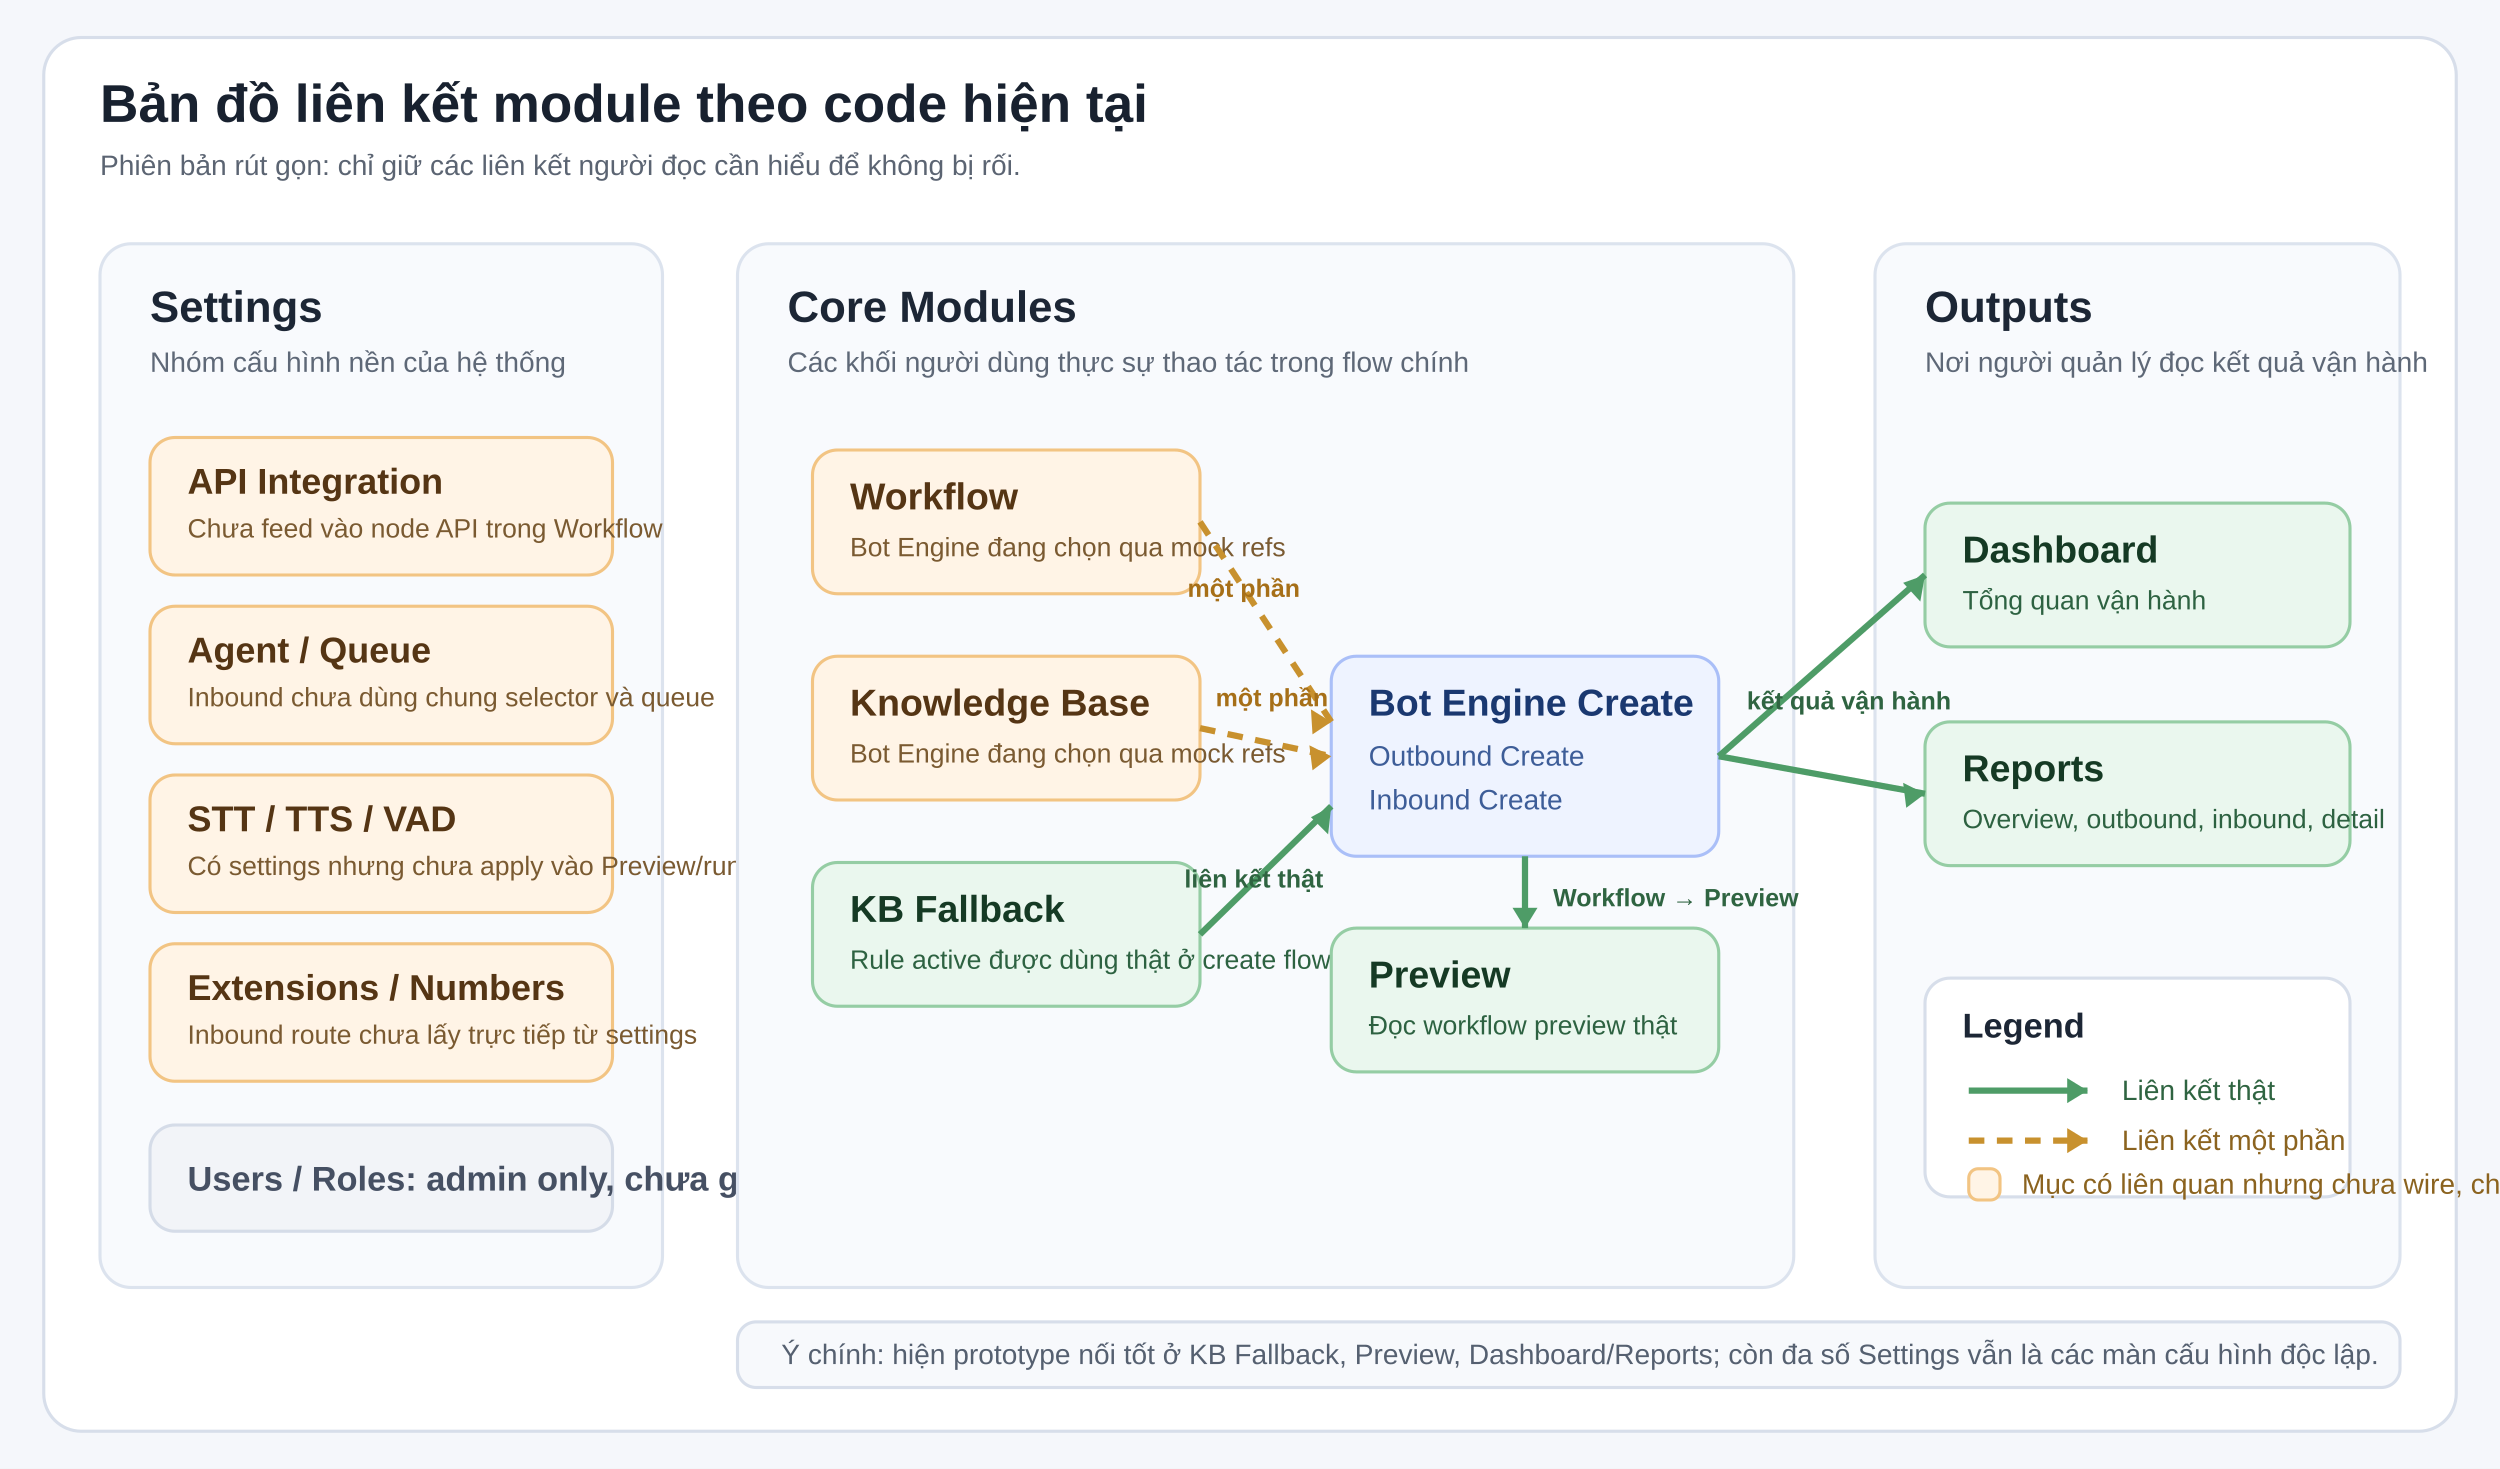
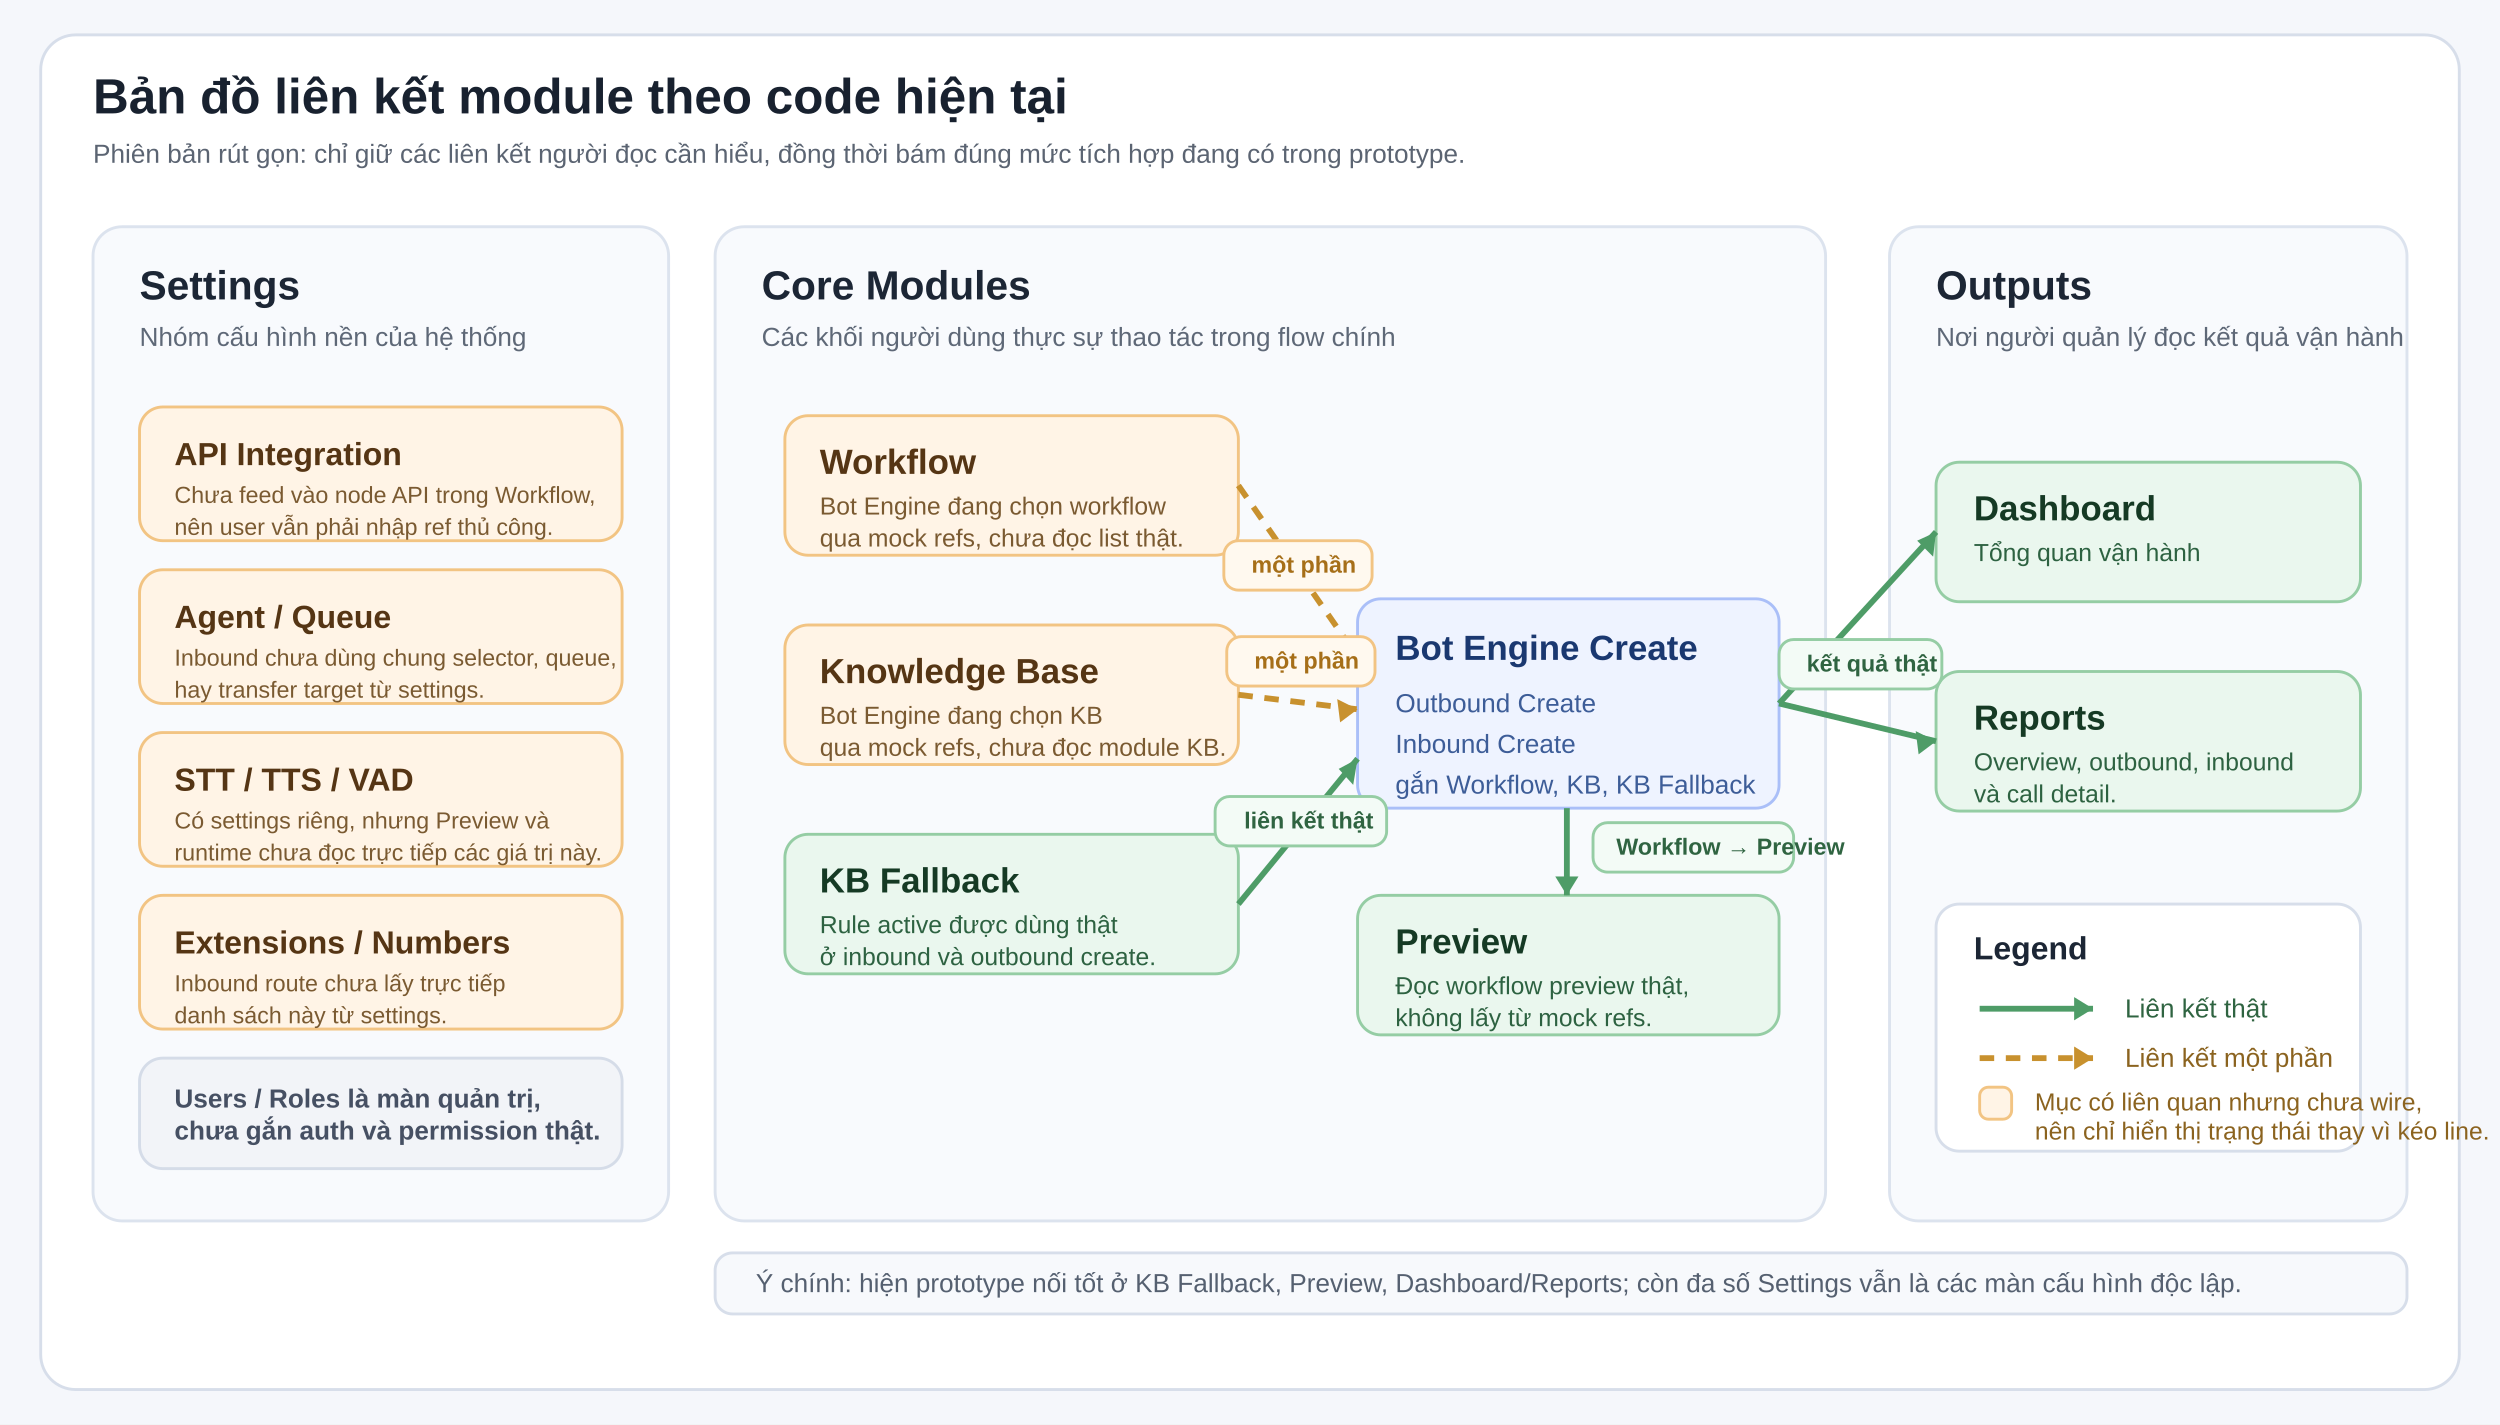
- <svg xmlns="http://www.w3.org/2000/svg" width="1600" height="940" viewBox="0 0 1600 940" fill="none">
-   <rect width="1600" height="940" fill="#F5F7FB" />
-   <rect x="28" y="24" width="1544" height="892" rx="24" fill="#FFFFFF" stroke="#D7DEEA" stroke-width="2" />
+ <svg xmlns="http://www.w3.org/2000/svg" width="1720" height="980" viewBox="0 0 1720 980" fill="none">
+   <rect width="1720" height="980" fill="#F5F7FB" />
+   <rect x="28" y="24" width="1664" height="932" rx="24" fill="#FFFFFF" stroke="#D7DEEA" stroke-width="2" />
  <text x="64" y="78" fill="#18212F" font-family="Arial, sans-serif" font-size="34" font-weight="700">Bản đồ liên kết module theo code hiện tại</text>
-   <text x="64" y="112" fill="#5B6472" font-family="Arial, sans-serif" font-size="18">Phiên bản rút gọn: chỉ giữ các liên kết người đọc cần hiểu để không bị rối.</text>
-   <rect x="64" y="156" width="360" height="668" rx="20" fill="#F8FAFD" stroke="#DCE3EE" stroke-width="2" />
+   <text x="64" y="112" fill="#5B6472" font-family="Arial, sans-serif" font-size="18">Phiên bản rút gọn: chỉ giữ các liên kết người đọc cần hiểu, đồng thời bám đúng mức tích hợp đang có trong prototype.</text>
+   <rect x="64" y="156" width="396" height="684" rx="20" fill="#F8FAFD" stroke="#DCE3EE" stroke-width="2" />
  <text x="96" y="206" fill="#1C2635" font-family="Arial, sans-serif" font-size="28" font-weight="700">Settings</text>
  <text x="96" y="238" fill="#5E6877" font-family="Arial, sans-serif" font-size="18">Nhóm cấu hình nền của hệ thống</text>
-   <rect x="96" y="280" width="296" height="88" rx="16" fill="#FFF4E6" stroke="#F2C483" stroke-width="2" />
-   <text x="120" y="316" fill="#553514" font-family="Arial, sans-serif" font-size="23" font-weight="700">API Integration</text>
-   <text x="120" y="344" fill="#7A5A31" font-family="Arial, sans-serif" font-size="17">Chưa feed vào node API trong Workflow</text>
-   <rect x="96" y="388" width="296" height="88" rx="16" fill="#FFF4E6" stroke="#F2C483" stroke-width="2" />
-   <text x="120" y="424" fill="#553514" font-family="Arial, sans-serif" font-size="23" font-weight="700">Agent / Queue</text>
-   <text x="120" y="452" fill="#7A5A31" font-family="Arial, sans-serif" font-size="17">Inbound chưa dùng chung selector và queue</text>
-   <rect x="96" y="496" width="296" height="88" rx="16" fill="#FFF4E6" stroke="#F2C483" stroke-width="2" />
-   <text x="120" y="532" fill="#553514" font-family="Arial, sans-serif" font-size="23" font-weight="700">STT / TTS / VAD</text>
-   <text x="120" y="560" fill="#7A5A31" font-family="Arial, sans-serif" font-size="17">Có settings nhưng chưa apply vào Preview/runtime</text>
-   <rect x="96" y="604" width="296" height="88" rx="16" fill="#FFF4E6" stroke="#F2C483" stroke-width="2" />
-   <text x="120" y="640" fill="#553514" font-family="Arial, sans-serif" font-size="23" font-weight="700">Extensions / Numbers</text>
-   <text x="120" y="668" fill="#7A5A31" font-family="Arial, sans-serif" font-size="17">Inbound route chưa lấy trực tiếp từ settings</text>
-   <rect x="96" y="720" width="296" height="68" rx="16" fill="#F2F4F8" stroke="#D5DCE8" stroke-width="2" />
-   <text x="120" y="762" fill="#465063" font-family="Arial, sans-serif" font-size="22" font-weight="700">Users / Roles: admin only, chưa gắn auth thật</text>
-   <rect x="472" y="156" width="676" height="668" rx="20" fill="#F8FAFD" stroke="#DCE3EE" stroke-width="2" />
-   <text x="504" y="206" fill="#1C2635" font-family="Arial, sans-serif" font-size="28" font-weight="700">Core Modules</text>
-   <text x="504" y="238" fill="#5E6877" font-family="Arial, sans-serif" font-size="18">Các khối người dùng thực sự thao tác trong flow chính</text>
-   <rect x="520" y="288" width="248" height="92" rx="16" fill="#FFF4E6" stroke="#F2C483" stroke-width="2" />
-   <text x="544" y="326" fill="#553514" font-family="Arial, sans-serif" font-size="24" font-weight="700">Workflow</text>
-   <text x="544" y="356" fill="#7A5A31" font-family="Arial, sans-serif" font-size="17">Bot Engine đang chọn qua mock refs</text>
-   <rect x="520" y="420" width="248" height="92" rx="16" fill="#FFF4E6" stroke="#F2C483" stroke-width="2" />
-   <text x="544" y="458" fill="#553514" font-family="Arial, sans-serif" font-size="24" font-weight="700">Knowledge Base</text>
-   <text x="544" y="488" fill="#7A5A31" font-family="Arial, sans-serif" font-size="17">Bot Engine đang chọn qua mock refs</text>
-   <rect x="520" y="552" width="248" height="92" rx="16" fill="#EAF7EE" stroke="#95CDA4" stroke-width="2" />
-   <text x="544" y="590" fill="#153A24" font-family="Arial, sans-serif" font-size="24" font-weight="700">KB Fallback</text>
-   <text x="544" y="620" fill="#2D6241" font-family="Arial, sans-serif" font-size="17">Rule active được dùng thật ở create flow</text>
-   <rect x="852" y="420" width="248" height="128" rx="16" fill="#EEF3FF" stroke="#AABFF8" stroke-width="2" />
-   <text x="876" y="458" fill="#1A3870" font-family="Arial, sans-serif" font-size="24" font-weight="700">Bot Engine Create</text>
-   <text x="876" y="490" fill="#3D5D98" font-family="Arial, sans-serif" font-size="18">Outbound Create</text>
-   <text x="876" y="518" fill="#3D5D98" font-family="Arial, sans-serif" font-size="18">Inbound Create</text>
-   <rect x="852" y="594" width="248" height="92" rx="16" fill="#EAF7EE" stroke="#95CDA4" stroke-width="2" />
-   <text x="876" y="632" fill="#153A24" font-family="Arial, sans-serif" font-size="24" font-weight="700">Preview</text>
-   <text x="876" y="662" fill="#2D6241" font-family="Arial, sans-serif" font-size="17">Đọc workflow preview thật</text>
-   <line x1="768" y1="334" x2="852" y2="462" stroke="#C8912E" stroke-width="4" stroke-dasharray="10 8" />
-   <polygon points="852,462 839,454 840,470" fill="#C8912E" />
-   <text x="760" y="382" fill="#A66F18" font-family="Arial, sans-serif" font-size="16" font-weight="700">một phần</text>
-   <line x1="768" y1="466" x2="852" y2="484" stroke="#C8912E" stroke-width="4" stroke-dasharray="10 8" />
-   <polygon points="852,484 838,477 840,493" fill="#C8912E" />
-   <text x="778" y="452" fill="#A66F18" font-family="Arial, sans-serif" font-size="16" font-weight="700">một phần</text>
-   <line x1="768" y1="598" x2="852" y2="516" stroke="#4E9C67" stroke-width="4" />
-   <polygon points="852,516 839,523 850,534" fill="#4E9C67" />
-   <text x="758" y="568" fill="#2F6441" font-family="Arial, sans-serif" font-size="16" font-weight="700">liên kết thật</text>
-   <line x1="976" y1="548" x2="976" y2="594" stroke="#4E9C67" stroke-width="4" />
-   <polygon points="976,594 968,581 984,581" fill="#4E9C67" />
-   <text x="994" y="580" fill="#2F6441" font-family="Arial, sans-serif" font-size="16" font-weight="700">Workflow → Preview</text>
-   <rect x="1200" y="156" width="336" height="668" rx="20" fill="#F8FAFD" stroke="#DCE3EE" stroke-width="2" />
-   <text x="1232" y="206" fill="#1C2635" font-family="Arial, sans-serif" font-size="28" font-weight="700">Outputs</text>
-   <text x="1232" y="238" fill="#5E6877" font-family="Arial, sans-serif" font-size="18">Nơi người quản lý đọc kết quả vận hành</text>
-   <rect x="1232" y="322" width="272" height="92" rx="16" fill="#EAF7EE" stroke="#95CDA4" stroke-width="2" />
-   <text x="1256" y="360" fill="#153A24" font-family="Arial, sans-serif" font-size="24" font-weight="700">Dashboard</text>
-   <text x="1256" y="390" fill="#2D6241" font-family="Arial, sans-serif" font-size="17">Tổng quan vận hành</text>
-   <rect x="1232" y="462" width="272" height="92" rx="16" fill="#EAF7EE" stroke="#95CDA4" stroke-width="2" />
-   <text x="1256" y="500" fill="#153A24" font-family="Arial, sans-serif" font-size="24" font-weight="700">Reports</text>
-   <text x="1256" y="530" fill="#2D6241" font-family="Arial, sans-serif" font-size="17">Overview, outbound, inbound, detail</text>
-   <line x1="1100" y1="484" x2="1232" y2="368" stroke="#4E9C67" stroke-width="4" />
-   <polygon points="1232,368 1218,373 1229,385" fill="#4E9C67" />
-   <line x1="1100" y1="484" x2="1232" y2="508" stroke="#4E9C67" stroke-width="4" />
-   <polygon points="1232,508 1218,501 1220,517" fill="#4E9C67" />
-   <text x="1118" y="454" fill="#2F6441" font-family="Arial, sans-serif" font-size="16" font-weight="700">kết quả vận hành</text>
-   <rect x="1232" y="626" width="272" height="140" rx="16" fill="#FFFFFF" stroke="#D7DEEA" stroke-width="2" />
-   <text x="1256" y="664" fill="#1C2635" font-family="Arial, sans-serif" font-size="22" font-weight="700">Legend</text>
-   <line x1="1260" y1="698" x2="1336" y2="698" stroke="#4E9C67" stroke-width="4" />
-   <polygon points="1336,698 1323,690 1323,706" fill="#4E9C67" />
-   <text x="1358" y="704" fill="#2F6441" font-family="Arial, sans-serif" font-size="18">Liên kết thật</text>
-   <line x1="1260" y1="730" x2="1336" y2="730" stroke="#C8912E" stroke-width="4" stroke-dasharray="10 8" />
-   <polygon points="1336,730 1323,722 1323,738" fill="#C8912E" />
-   <text x="1358" y="736" fill="#8B631F" font-family="Arial, sans-serif" font-size="18">Liên kết một phần</text>
-   <rect x="1260" y="748" width="20" height="20" rx="6" fill="#FFF4E6" stroke="#F2C483" stroke-width="2" />
-   <text x="1294" y="764" fill="#8B631F" font-family="Arial, sans-serif" font-size="18">Mục có liên quan nhưng chưa wire, chỉ ghi trạng thái</text>
-   <rect x="472" y="846" width="1064" height="42" rx="12" fill="#F7F9FC" stroke="#D7DEEA" stroke-width="2" />
-   <text x="500" y="873" fill="#556070" font-family="Arial, sans-serif" font-size="18">Ý chính: hiện prototype nối tốt ở KB Fallback, Preview, Dashboard/Reports; còn đa số Settings vẫn là các màn cấu hình độc lập.</text>
+   <rect x="96" y="280" width="332" height="92" rx="16" fill="#FFF4E6" stroke="#F2C483" stroke-width="2" />
+   <text x="120" y="320" fill="#553514" font-family="Arial, sans-serif" font-size="22" font-weight="700">API Integration</text>
+   <text x="120" y="346" fill="#7A5A31" font-family="Arial, sans-serif" font-size="16">
+     <tspan x="120" dy="0">Chưa feed vào node API trong Workflow,</tspan>
+     <tspan x="120" dy="22">nên user vẫn phải nhập ref thủ công.</tspan>
+   </text>
+   <rect x="96" y="392" width="332" height="92" rx="16" fill="#FFF4E6" stroke="#F2C483" stroke-width="2" />
+   <text x="120" y="432" fill="#553514" font-family="Arial, sans-serif" font-size="22" font-weight="700">Agent / Queue</text>
+   <text x="120" y="458" fill="#7A5A31" font-family="Arial, sans-serif" font-size="16">
+     <tspan x="120" dy="0">Inbound chưa dùng chung selector, queue,</tspan>
+     <tspan x="120" dy="22">hay transfer target từ settings.</tspan>
+   </text>
+   <rect x="96" y="504" width="332" height="92" rx="16" fill="#FFF4E6" stroke="#F2C483" stroke-width="2" />
+   <text x="120" y="544" fill="#553514" font-family="Arial, sans-serif" font-size="22" font-weight="700">STT / TTS / VAD</text>
+   <text x="120" y="570" fill="#7A5A31" font-family="Arial, sans-serif" font-size="16">
+     <tspan x="120" dy="0">Có settings riêng, nhưng Preview và</tspan>
+     <tspan x="120" dy="22">runtime chưa đọc trực tiếp các giá trị này.</tspan>
+   </text>
+   <rect x="96" y="616" width="332" height="92" rx="16" fill="#FFF4E6" stroke="#F2C483" stroke-width="2" />
+   <text x="120" y="656" fill="#553514" font-family="Arial, sans-serif" font-size="22" font-weight="700">Extensions / Numbers</text>
+   <text x="120" y="682" fill="#7A5A31" font-family="Arial, sans-serif" font-size="16">
+     <tspan x="120" dy="0">Inbound route chưa lấy trực tiếp</tspan>
+     <tspan x="120" dy="22">danh sách này từ settings.</tspan>
+   </text>
+   <rect x="96" y="728" width="332" height="76" rx="16" fill="#F2F4F8" stroke="#D5DCE8" stroke-width="2" />
+   <text x="120" y="762" fill="#465063" font-family="Arial, sans-serif" font-size="18" font-weight="700">
+     <tspan x="120" dy="0">Users / Roles là màn quản trị,</tspan>
+     <tspan x="120" dy="22">chưa gắn auth và permission thật.</tspan>
+   </text>
+   <rect x="492" y="156" width="764" height="684" rx="20" fill="#F8FAFD" stroke="#DCE3EE" stroke-width="2" />
+   <text x="524" y="206" fill="#1C2635" font-family="Arial, sans-serif" font-size="28" font-weight="700">Core Modules</text>
+   <text x="524" y="238" fill="#5E6877" font-family="Arial, sans-serif" font-size="18">Các khối người dùng thực sự thao tác trong flow chính</text>
+   <rect x="540" y="286" width="312" height="96" rx="16" fill="#FFF4E6" stroke="#F2C483" stroke-width="2" />
+   <text x="564" y="326" fill="#553514" font-family="Arial, sans-serif" font-size="24" font-weight="700">Workflow</text>
+   <text x="564" y="354" fill="#7A5A31" font-family="Arial, sans-serif" font-size="17">
+     <tspan x="564" dy="0">Bot Engine đang chọn workflow</tspan>
+     <tspan x="564" dy="22">qua mock refs, chưa đọc list thật.</tspan>
+   </text>
+   <rect x="540" y="430" width="312" height="96" rx="16" fill="#FFF4E6" stroke="#F2C483" stroke-width="2" />
+   <text x="564" y="470" fill="#553514" font-family="Arial, sans-serif" font-size="24" font-weight="700">Knowledge Base</text>
+   <text x="564" y="498" fill="#7A5A31" font-family="Arial, sans-serif" font-size="17">
+     <tspan x="564" dy="0">Bot Engine đang chọn KB</tspan>
+     <tspan x="564" dy="22">qua mock refs, chưa đọc module KB.</tspan>
+   </text>
+   <rect x="540" y="574" width="312" height="96" rx="16" fill="#EAF7EE" stroke="#95CDA4" stroke-width="2" />
+   <text x="564" y="614" fill="#153A24" font-family="Arial, sans-serif" font-size="24" font-weight="700">KB Fallback</text>
+   <text x="564" y="642" fill="#2D6241" font-family="Arial, sans-serif" font-size="17">
+     <tspan x="564" dy="0">Rule active được dùng thật</tspan>
+     <tspan x="564" dy="22">ở inbound và outbound create.</tspan>
+   </text>
+   <rect x="934" y="412" width="290" height="144" rx="16" fill="#EEF3FF" stroke="#AABFF8" stroke-width="2" />
+   <text x="960" y="454" fill="#1A3870" font-family="Arial, sans-serif" font-size="24" font-weight="700">Bot Engine Create</text>
+   <text x="960" y="490" fill="#3D5D98" font-family="Arial, sans-serif" font-size="18">Outbound Create</text>
+   <text x="960" y="518" fill="#3D5D98" font-family="Arial, sans-serif" font-size="18">Inbound Create</text>
+   <text x="960" y="546" fill="#3D5D98" font-family="Arial, sans-serif" font-size="18">gắn Workflow, KB, KB Fallback</text>
+   <rect x="934" y="616" width="290" height="96" rx="16" fill="#EAF7EE" stroke="#95CDA4" stroke-width="2" />
+   <text x="960" y="656" fill="#153A24" font-family="Arial, sans-serif" font-size="24" font-weight="700">Preview</text>
+   <text x="960" y="684" fill="#2D6241" font-family="Arial, sans-serif" font-size="17">
+     <tspan x="960" dy="0">Đọc workflow preview thật,</tspan>
+     <tspan x="960" dy="22">không lấy từ mock refs.</tspan>
+   </text>
+   <line x1="852" y1="334" x2="934" y2="452" stroke="#C8912E" stroke-width="4" stroke-dasharray="10 8" />
+   <polygon points="934,452 920,445 922,461" fill="#C8912E" />
+   <rect x="842" y="372" width="102" height="34" rx="10" fill="#FFF9EF" stroke="#F2C483" stroke-width="2" />
+   <text x="861" y="394" fill="#A66F18" font-family="Arial, sans-serif" font-size="16" font-weight="700">một phần</text>
+   <line x1="852" y1="478" x2="934" y2="488" stroke="#C8912E" stroke-width="4" stroke-dasharray="10 8" />
+   <polygon points="934,488 920,481 922,497" fill="#C8912E" />
+   <rect x="844" y="438" width="102" height="34" rx="10" fill="#FFF9EF" stroke="#F2C483" stroke-width="2" />
+   <text x="863" y="460" fill="#A66F18" font-family="Arial, sans-serif" font-size="16" font-weight="700">một phần</text>
+   <line x1="852" y1="622" x2="934" y2="522" stroke="#4E9C67" stroke-width="4" />
+   <polygon points="934,522 921,529 931,540" fill="#4E9C67" />
+   <rect x="836" y="548" width="118" height="34" rx="10" fill="#F3FBF6" stroke="#95CDA4" stroke-width="2" />
+   <text x="856" y="570" fill="#2F6441" font-family="Arial, sans-serif" font-size="16" font-weight="700">liên kết thật</text>
+   <line x1="1078" y1="556" x2="1078" y2="616" stroke="#4E9C67" stroke-width="4" />
+   <polygon points="1078,616 1070,603 1086,603" fill="#4E9C67" />
+   <rect x="1096" y="566" width="138" height="34" rx="10" fill="#F3FBF6" stroke="#95CDA4" stroke-width="2" />
+   <text x="1112" y="588" fill="#2F6441" font-family="Arial, sans-serif" font-size="16" font-weight="700">Workflow → Preview</text>
+   <rect x="1300" y="156" width="356" height="684" rx="20" fill="#F8FAFD" stroke="#DCE3EE" stroke-width="2" />
+   <text x="1332" y="206" fill="#1C2635" font-family="Arial, sans-serif" font-size="28" font-weight="700">Outputs</text>
+   <text x="1332" y="238" fill="#5E6877" font-family="Arial, sans-serif" font-size="18">Nơi người quản lý đọc kết quả vận hành</text>
+   <rect x="1332" y="318" width="292" height="96" rx="16" fill="#EAF7EE" stroke="#95CDA4" stroke-width="2" />
+   <text x="1358" y="358" fill="#153A24" font-family="Arial, sans-serif" font-size="24" font-weight="700">Dashboard</text>
+   <text x="1358" y="386" fill="#2D6241" font-family="Arial, sans-serif" font-size="17">Tổng quan vận hành</text>
+   <rect x="1332" y="462" width="292" height="96" rx="16" fill="#EAF7EE" stroke="#95CDA4" stroke-width="2" />
+   <text x="1358" y="502" fill="#153A24" font-family="Arial, sans-serif" font-size="24" font-weight="700">Reports</text>
+   <text x="1358" y="530" fill="#2D6241" font-family="Arial, sans-serif" font-size="17">
+     <tspan x="1358" dy="0">Overview, outbound, inbound</tspan>
+     <tspan x="1358" dy="22">và call detail.</tspan>
+   </text>
+   <line x1="1224" y1="484" x2="1332" y2="366" stroke="#4E9C67" stroke-width="4" />
+   <polygon points="1332,366 1319,372 1330,383" fill="#4E9C67" />
+   <line x1="1224" y1="484" x2="1332" y2="510" stroke="#4E9C67" stroke-width="4" />
+   <polygon points="1332,510 1318,503 1320,519" fill="#4E9C67" />
+   <rect x="1224" y="440" width="112" height="34" rx="10" fill="#F3FBF6" stroke="#95CDA4" stroke-width="2" />
+   <text x="1243" y="462" fill="#2F6441" font-family="Arial, sans-serif" font-size="16" font-weight="700">kết quả thật</text>
+   <rect x="1332" y="622" width="292" height="170" rx="16" fill="#FFFFFF" stroke="#D7DEEA" stroke-width="2" />
+   <text x="1358" y="660" fill="#1C2635" font-family="Arial, sans-serif" font-size="22" font-weight="700">Legend</text>
+   <line x1="1362" y1="694" x2="1440" y2="694" stroke="#4E9C67" stroke-width="4" />
+   <polygon points="1440,694 1427,686 1427,702" fill="#4E9C67" />
+   <text x="1462" y="700" fill="#2F6441" font-family="Arial, sans-serif" font-size="18">Liên kết thật</text>
+   <line x1="1362" y1="728" x2="1440" y2="728" stroke="#C8912E" stroke-width="4" stroke-dasharray="10 8" />
+   <polygon points="1440,728 1427,720 1427,736" fill="#C8912E" />
+   <text x="1462" y="734" fill="#8B631F" font-family="Arial, sans-serif" font-size="18">Liên kết một phần</text>
+   <rect x="1362" y="748" width="22" height="22" rx="6" fill="#FFF4E6" stroke="#F2C483" stroke-width="2" />
+   <text x="1400" y="764" fill="#8B631F" font-family="Arial, sans-serif" font-size="17">
+     <tspan x="1400" dy="0">Mục có liên quan nhưng chưa wire,</tspan>
+     <tspan x="1400" dy="20">nên chỉ hiển thị trạng thái thay vì kéo line.</tspan>
+   </text>
+   <rect x="492" y="862" width="1164" height="42" rx="12" fill="#F7F9FC" stroke="#D7DEEA" stroke-width="2" />
+   <text x="520" y="889" fill="#556070" font-family="Arial, sans-serif" font-size="18">Ý chính: hiện prototype nối tốt ở KB Fallback, Preview, Dashboard/Reports; còn đa số Settings vẫn là các màn cấu hình độc lập.</text>
</svg>
